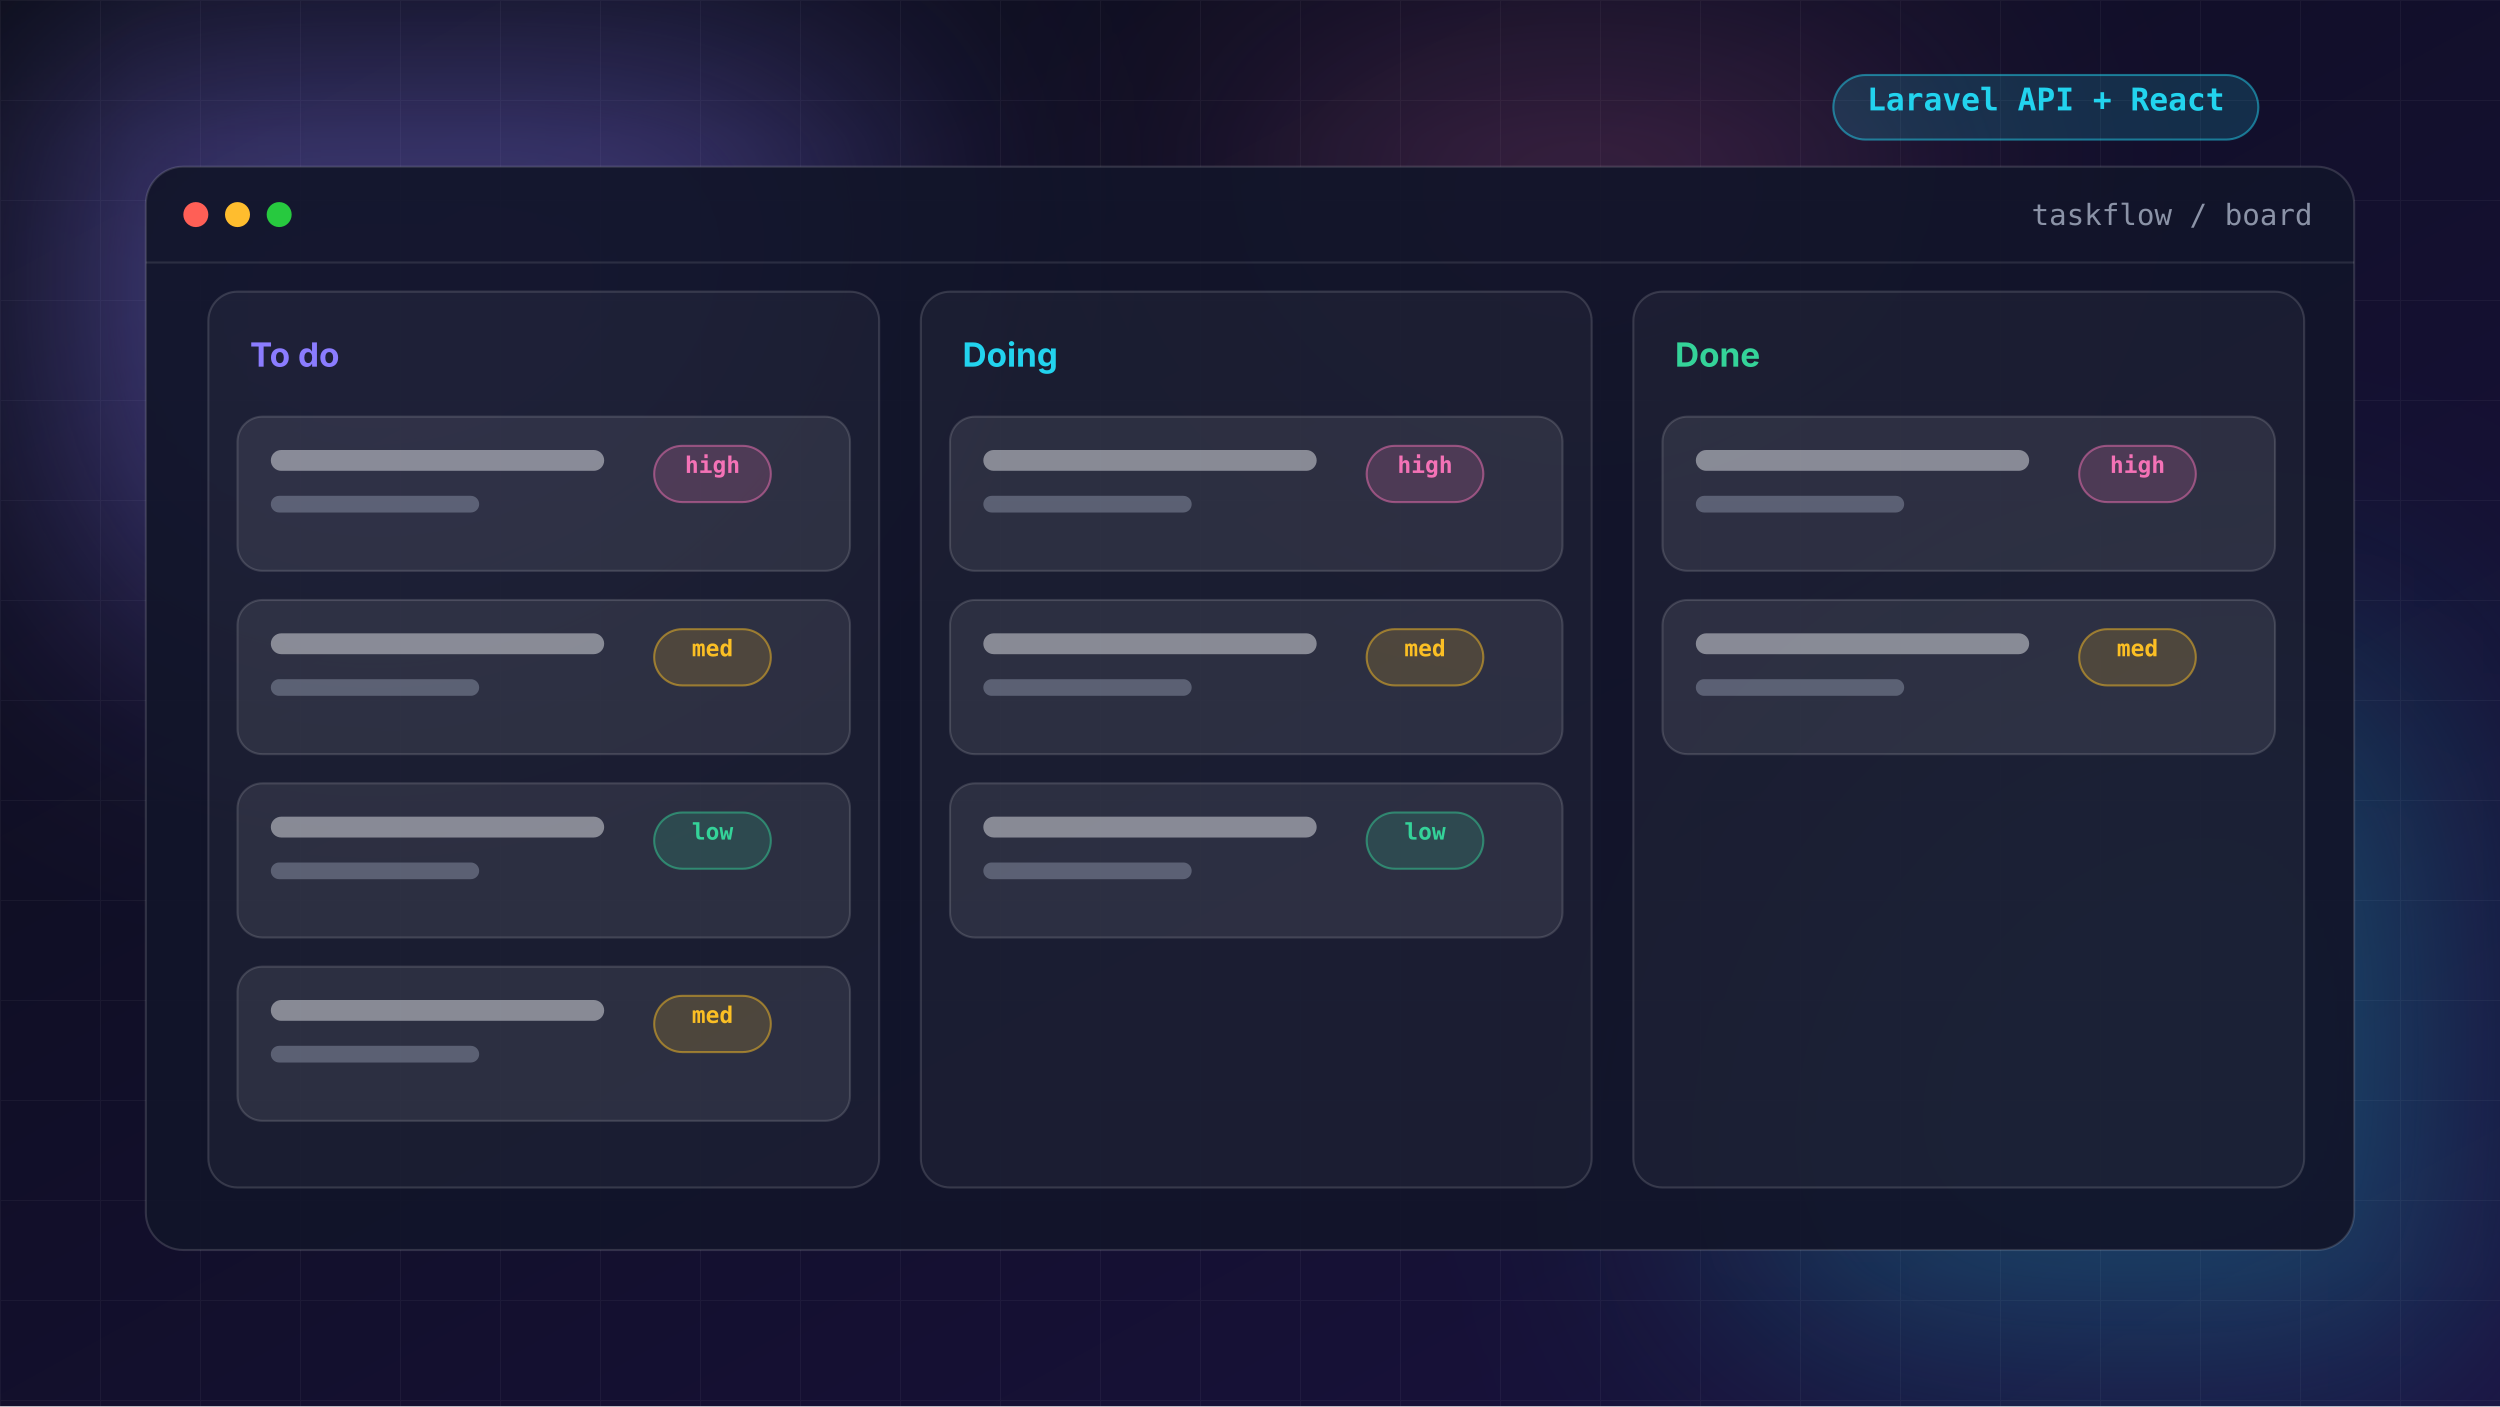
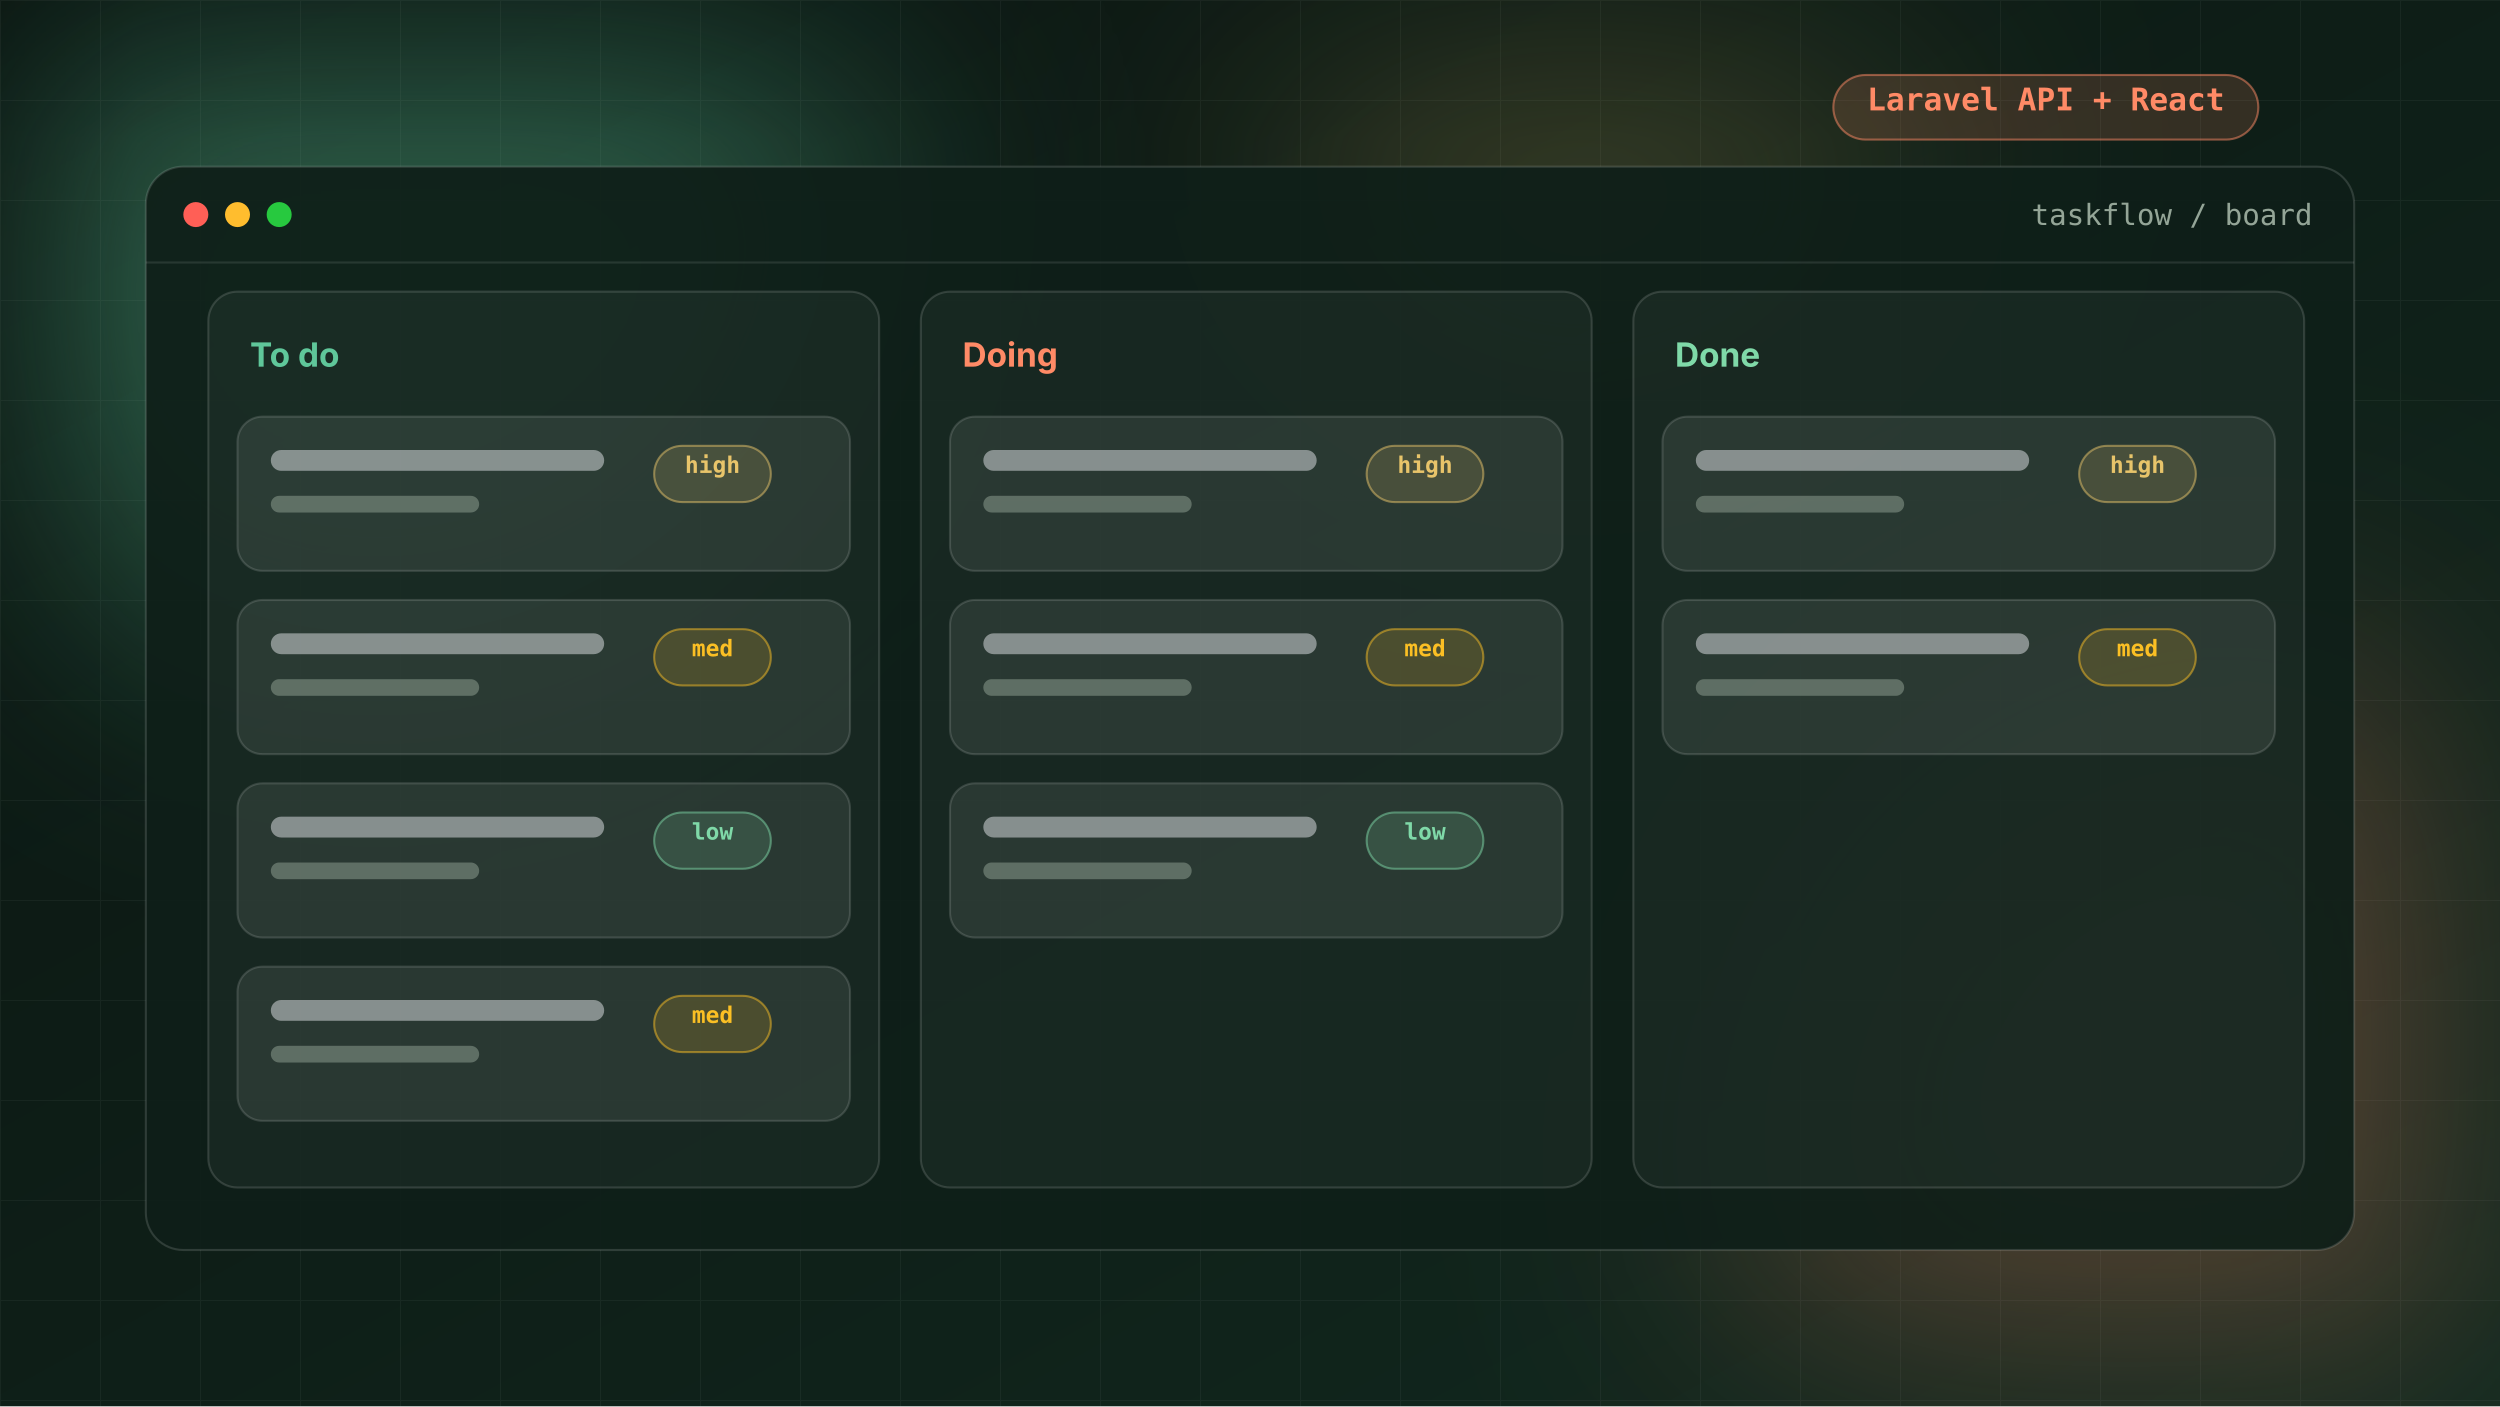
<svg xmlns="http://www.w3.org/2000/svg" viewBox="0 0 1200 675" width="1200" height="675" role="img">
  <defs>
    <linearGradient id="bg10" x1="0" y1="0" x2="1" y2="1">
-       <stop offset="0" stop-color="#0B0D18" />
-       <stop offset="1" stop-color="#1A1240" />
+       <stop offset="0" stop-color="#0a1410" />
+       <stop offset="1" stop-color="#12291f" />
    </linearGradient>
    <linearGradient id="gr10" x1="0" y1="0" x2="1" y2="0">
-       <stop offset="0" stop-color="#8B7CFF" />
-       <stop offset="0.55" stop-color="#22D3EE" />
-       <stop offset="1" stop-color="#F472B6" />
+       <stop offset="0" stop-color="#5fc79a" />
+       <stop offset="0.55" stop-color="#ff8a66" />
+       <stop offset="1" stop-color="#e8c46a" />
    </linearGradient>
    <filter id="bl10" x="-50%" y="-50%" width="200%" height="200%">
      <feGaussianBlur stdDeviation="70" />
    </filter>
    <pattern id="gd10" width="48" height="48" patternUnits="userSpaceOnUse">
      <path d="M48 0H0V48" fill="none" stroke="#fff" stroke-opacity="0.045" />
    </pattern>
  </defs>
  <rect width="1200" height="675" fill="url(#bg10)" />
  <rect width="1200" height="675" fill="url(#gd10)" />
-   <circle cx="180" cy="80" r="230" fill="#8B7CFF" opacity="0.38" filter="url(#bl10)" />
-   <circle cx="1080" cy="560" r="240" fill="#22D3EE" opacity="0.25" filter="url(#bl10)" />
-   <circle cx="760" cy="40" r="150" fill="#F472B6" opacity="0.2" filter="url(#bl10)" />
-   <rect x="70" y="80" width="1060" height="520" rx="18" fill="#12152A" fill-opacity="0.92" stroke="#fff" stroke-opacity="0.14" />
+   <circle cx="180" cy="80" r="230" fill="#5fc79a" opacity="0.38" filter="url(#bl10)" />
+   <circle cx="1080" cy="560" r="240" fill="#ff8a66" opacity="0.25" filter="url(#bl10)" />
+   <circle cx="760" cy="40" r="150" fill="#e8c46a" opacity="0.2" filter="url(#bl10)" />
+   <rect x="70" y="80" width="1060" height="520" rx="18" fill="#0f1f18" fill-opacity="0.92" stroke="#fff" stroke-opacity="0.14" />
  <path d="M70 126H1130" stroke="#fff" stroke-opacity="0.1" />
  <circle cx="94" cy="103" r="6" fill="#FF5F56" />
  <circle cx="114" cy="103" r="6" fill="#FFBD2E" />
  <circle cx="134" cy="103" r="6" fill="#27C93F" />
-   <text x="1110" y="108" font-family="ui-monospace, SFMono-Regular, Menlo, Consolas, monospace" font-size="14" font-weight="500" fill="#8B93A7" text-anchor="end" opacity="1">taskflow / board</text>
+   <text x="1110" y="108" font-family="ui-monospace, SFMono-Regular, Menlo, Consolas, monospace" font-size="14" font-weight="500" fill="#94a597" text-anchor="end" opacity="1">taskflow / board</text>
  <rect x="100" y="140" width="322" height="430" rx="14" fill="#fff" fill-opacity="0.04" stroke="#fff" stroke-opacity="0.14" />
-   <text x="120" y="176" font-family="Inter, 'Segoe UI', Roboto, Helvetica, Arial, sans-serif" font-size="16" font-weight="700" fill="#8B7CFF" text-anchor="start" opacity="1">To do</text>
+   <text x="120" y="176" font-family="Inter, 'Segoe UI', Roboto, Helvetica, Arial, sans-serif" font-size="16" font-weight="700" fill="#5fc79a" text-anchor="start" opacity="1">To do</text>
  <rect x="114" y="200" width="294" height="74" rx="12" fill="#fff" fill-opacity="0.08" stroke="#fff" stroke-opacity="0.14" />
  <rect x="130" y="216" width="160" height="10" rx="5.0" fill="#E5E7EB" fill-opacity="0.5" />
-   <rect x="130" y="238" width="100" height="8" rx="4.0" fill="#8B93A7" fill-opacity="0.5" />
-   <rect x="314" y="214" width="56" height="27" rx="13.5" fill="#F472B6" fill-opacity="0.16" stroke="#F472B6" stroke-opacity="0.5" />
-   <text x="342.0" y="227" font-family="ui-monospace, SFMono-Regular, Menlo, Consolas, monospace" font-size="11" font-weight="600" fill="#F472B6" text-anchor="middle" opacity="1">high</text>
+   <rect x="130" y="238" width="100" height="8" rx="4.0" fill="#94a597" fill-opacity="0.5" />
+   <rect x="314" y="214" width="56" height="27" rx="13.5" fill="#e8c46a" fill-opacity="0.16" stroke="#e8c46a" stroke-opacity="0.5" />
+   <text x="342.0" y="227" font-family="ui-monospace, SFMono-Regular, Menlo, Consolas, monospace" font-size="11" font-weight="600" fill="#e8c46a" text-anchor="middle" opacity="1">high</text>
  <rect x="114" y="288" width="294" height="74" rx="12" fill="#fff" fill-opacity="0.08" stroke="#fff" stroke-opacity="0.14" />
  <rect x="130" y="304" width="160" height="10" rx="5.0" fill="#E5E7EB" fill-opacity="0.5" />
-   <rect x="130" y="326" width="100" height="8" rx="4.0" fill="#8B93A7" fill-opacity="0.5" />
+   <rect x="130" y="326" width="100" height="8" rx="4.0" fill="#94a597" fill-opacity="0.5" />
  <rect x="314" y="302" width="56" height="27" rx="13.5" fill="#FBBF24" fill-opacity="0.16" stroke="#FBBF24" stroke-opacity="0.5" />
  <text x="342.0" y="315" font-family="ui-monospace, SFMono-Regular, Menlo, Consolas, monospace" font-size="11" font-weight="600" fill="#FBBF24" text-anchor="middle" opacity="1">med</text>
  <rect x="114" y="376" width="294" height="74" rx="12" fill="#fff" fill-opacity="0.08" stroke="#fff" stroke-opacity="0.14" />
  <rect x="130" y="392" width="160" height="10" rx="5.0" fill="#E5E7EB" fill-opacity="0.5" />
-   <rect x="130" y="414" width="100" height="8" rx="4.0" fill="#8B93A7" fill-opacity="0.5" />
-   <rect x="314" y="390" width="56" height="27" rx="13.5" fill="#34D399" fill-opacity="0.16" stroke="#34D399" stroke-opacity="0.5" />
-   <text x="342.0" y="403" font-family="ui-monospace, SFMono-Regular, Menlo, Consolas, monospace" font-size="11" font-weight="600" fill="#34D399" text-anchor="middle" opacity="1">low</text>
+   <rect x="130" y="414" width="100" height="8" rx="4.0" fill="#94a597" fill-opacity="0.5" />
+   <rect x="314" y="390" width="56" height="27" rx="13.5" fill="#7fd9a8" fill-opacity="0.16" stroke="#7fd9a8" stroke-opacity="0.5" />
+   <text x="342.0" y="403" font-family="ui-monospace, SFMono-Regular, Menlo, Consolas, monospace" font-size="11" font-weight="600" fill="#7fd9a8" text-anchor="middle" opacity="1">low</text>
  <rect x="114" y="464" width="294" height="74" rx="12" fill="#fff" fill-opacity="0.08" stroke="#fff" stroke-opacity="0.14" />
  <rect x="130" y="480" width="160" height="10" rx="5.0" fill="#E5E7EB" fill-opacity="0.5" />
-   <rect x="130" y="502" width="100" height="8" rx="4.0" fill="#8B93A7" fill-opacity="0.5" />
+   <rect x="130" y="502" width="100" height="8" rx="4.0" fill="#94a597" fill-opacity="0.5" />
  <rect x="314" y="478" width="56" height="27" rx="13.5" fill="#FBBF24" fill-opacity="0.16" stroke="#FBBF24" stroke-opacity="0.5" />
  <text x="342.0" y="491" font-family="ui-monospace, SFMono-Regular, Menlo, Consolas, monospace" font-size="11" font-weight="600" fill="#FBBF24" text-anchor="middle" opacity="1">med</text>
  <rect x="442" y="140" width="322" height="430" rx="14" fill="#fff" fill-opacity="0.04" stroke="#fff" stroke-opacity="0.14" />
-   <text x="462" y="176" font-family="Inter, 'Segoe UI', Roboto, Helvetica, Arial, sans-serif" font-size="16" font-weight="700" fill="#22D3EE" text-anchor="start" opacity="1">Doing</text>
+   <text x="462" y="176" font-family="Inter, 'Segoe UI', Roboto, Helvetica, Arial, sans-serif" font-size="16" font-weight="700" fill="#ff8a66" text-anchor="start" opacity="1">Doing</text>
  <rect x="456" y="200" width="294" height="74" rx="12" fill="#fff" fill-opacity="0.08" stroke="#fff" stroke-opacity="0.14" />
  <rect x="472" y="216" width="160" height="10" rx="5.0" fill="#E5E7EB" fill-opacity="0.5" />
-   <rect x="472" y="238" width="100" height="8" rx="4.0" fill="#8B93A7" fill-opacity="0.5" />
-   <rect x="656" y="214" width="56" height="27" rx="13.5" fill="#F472B6" fill-opacity="0.16" stroke="#F472B6" stroke-opacity="0.5" />
-   <text x="684.0" y="227" font-family="ui-monospace, SFMono-Regular, Menlo, Consolas, monospace" font-size="11" font-weight="600" fill="#F472B6" text-anchor="middle" opacity="1">high</text>
+   <rect x="472" y="238" width="100" height="8" rx="4.0" fill="#94a597" fill-opacity="0.5" />
+   <rect x="656" y="214" width="56" height="27" rx="13.5" fill="#e8c46a" fill-opacity="0.16" stroke="#e8c46a" stroke-opacity="0.5" />
+   <text x="684.0" y="227" font-family="ui-monospace, SFMono-Regular, Menlo, Consolas, monospace" font-size="11" font-weight="600" fill="#e8c46a" text-anchor="middle" opacity="1">high</text>
  <rect x="456" y="288" width="294" height="74" rx="12" fill="#fff" fill-opacity="0.08" stroke="#fff" stroke-opacity="0.14" />
  <rect x="472" y="304" width="160" height="10" rx="5.0" fill="#E5E7EB" fill-opacity="0.5" />
-   <rect x="472" y="326" width="100" height="8" rx="4.0" fill="#8B93A7" fill-opacity="0.5" />
+   <rect x="472" y="326" width="100" height="8" rx="4.0" fill="#94a597" fill-opacity="0.5" />
  <rect x="656" y="302" width="56" height="27" rx="13.5" fill="#FBBF24" fill-opacity="0.16" stroke="#FBBF24" stroke-opacity="0.5" />
  <text x="684.0" y="315" font-family="ui-monospace, SFMono-Regular, Menlo, Consolas, monospace" font-size="11" font-weight="600" fill="#FBBF24" text-anchor="middle" opacity="1">med</text>
  <rect x="456" y="376" width="294" height="74" rx="12" fill="#fff" fill-opacity="0.08" stroke="#fff" stroke-opacity="0.14" />
  <rect x="472" y="392" width="160" height="10" rx="5.0" fill="#E5E7EB" fill-opacity="0.5" />
-   <rect x="472" y="414" width="100" height="8" rx="4.0" fill="#8B93A7" fill-opacity="0.5" />
-   <rect x="656" y="390" width="56" height="27" rx="13.5" fill="#34D399" fill-opacity="0.16" stroke="#34D399" stroke-opacity="0.5" />
-   <text x="684.0" y="403" font-family="ui-monospace, SFMono-Regular, Menlo, Consolas, monospace" font-size="11" font-weight="600" fill="#34D399" text-anchor="middle" opacity="1">low</text>
+   <rect x="472" y="414" width="100" height="8" rx="4.0" fill="#94a597" fill-opacity="0.5" />
+   <rect x="656" y="390" width="56" height="27" rx="13.5" fill="#7fd9a8" fill-opacity="0.16" stroke="#7fd9a8" stroke-opacity="0.5" />
+   <text x="684.0" y="403" font-family="ui-monospace, SFMono-Regular, Menlo, Consolas, monospace" font-size="11" font-weight="600" fill="#7fd9a8" text-anchor="middle" opacity="1">low</text>
  <rect x="784" y="140" width="322" height="430" rx="14" fill="#fff" fill-opacity="0.04" stroke="#fff" stroke-opacity="0.14" />
-   <text x="804" y="176" font-family="Inter, 'Segoe UI', Roboto, Helvetica, Arial, sans-serif" font-size="16" font-weight="700" fill="#34D399" text-anchor="start" opacity="1">Done</text>
+   <text x="804" y="176" font-family="Inter, 'Segoe UI', Roboto, Helvetica, Arial, sans-serif" font-size="16" font-weight="700" fill="#7fd9a8" text-anchor="start" opacity="1">Done</text>
  <rect x="798" y="200" width="294" height="74" rx="12" fill="#fff" fill-opacity="0.08" stroke="#fff" stroke-opacity="0.14" />
  <rect x="814" y="216" width="160" height="10" rx="5.0" fill="#E5E7EB" fill-opacity="0.5" />
-   <rect x="814" y="238" width="100" height="8" rx="4.0" fill="#8B93A7" fill-opacity="0.5" />
-   <rect x="998" y="214" width="56" height="27" rx="13.5" fill="#F472B6" fill-opacity="0.16" stroke="#F472B6" stroke-opacity="0.5" />
-   <text x="1026.0" y="227" font-family="ui-monospace, SFMono-Regular, Menlo, Consolas, monospace" font-size="11" font-weight="600" fill="#F472B6" text-anchor="middle" opacity="1">high</text>
+   <rect x="814" y="238" width="100" height="8" rx="4.0" fill="#94a597" fill-opacity="0.5" />
+   <rect x="998" y="214" width="56" height="27" rx="13.5" fill="#e8c46a" fill-opacity="0.16" stroke="#e8c46a" stroke-opacity="0.5" />
+   <text x="1026.0" y="227" font-family="ui-monospace, SFMono-Regular, Menlo, Consolas, monospace" font-size="11" font-weight="600" fill="#e8c46a" text-anchor="middle" opacity="1">high</text>
  <rect x="798" y="288" width="294" height="74" rx="12" fill="#fff" fill-opacity="0.08" stroke="#fff" stroke-opacity="0.14" />
  <rect x="814" y="304" width="160" height="10" rx="5.0" fill="#E5E7EB" fill-opacity="0.5" />
-   <rect x="814" y="326" width="100" height="8" rx="4.0" fill="#8B93A7" fill-opacity="0.5" />
+   <rect x="814" y="326" width="100" height="8" rx="4.0" fill="#94a597" fill-opacity="0.5" />
  <rect x="998" y="302" width="56" height="27" rx="13.5" fill="#FBBF24" fill-opacity="0.16" stroke="#FBBF24" stroke-opacity="0.5" />
  <text x="1026.0" y="315" font-family="ui-monospace, SFMono-Regular, Menlo, Consolas, monospace" font-size="11" font-weight="600" fill="#FBBF24" text-anchor="middle" opacity="1">med</text>
-   <rect x="880" y="36" width="204" height="31" rx="15.5" fill="#22D3EE" fill-opacity="0.16" stroke="#22D3EE" stroke-opacity="0.5" />
-   <text x="982.0" y="53" font-family="ui-monospace, SFMono-Regular, Menlo, Consolas, monospace" font-size="15" font-weight="600" fill="#22D3EE" text-anchor="middle" opacity="1">Laravel API + React</text>
+   <rect x="880" y="36" width="204" height="31" rx="15.5" fill="#ff8a66" fill-opacity="0.16" stroke="#ff8a66" stroke-opacity="0.5" />
+   <text x="982.0" y="53" font-family="ui-monospace, SFMono-Regular, Menlo, Consolas, monospace" font-size="15" font-weight="600" fill="#ff8a66" text-anchor="middle" opacity="1">Laravel API + React</text>
</svg>
